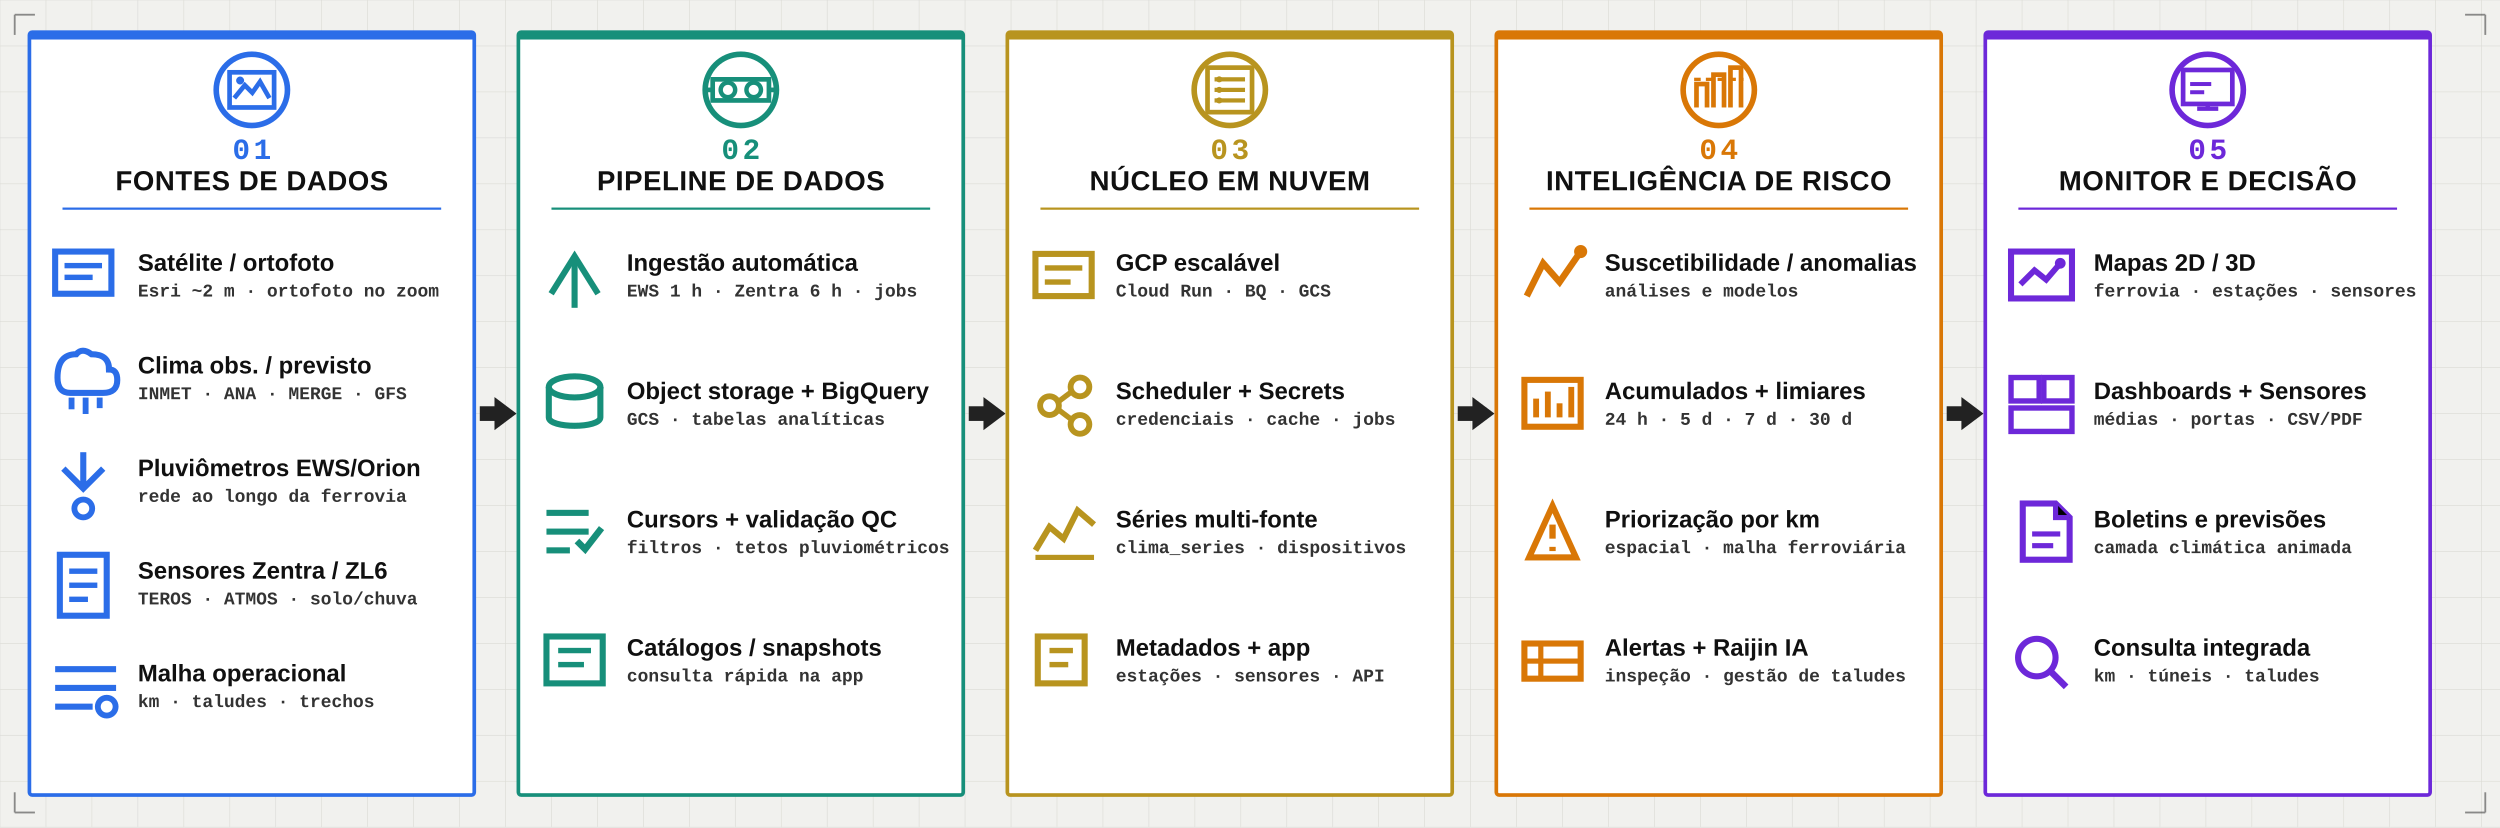
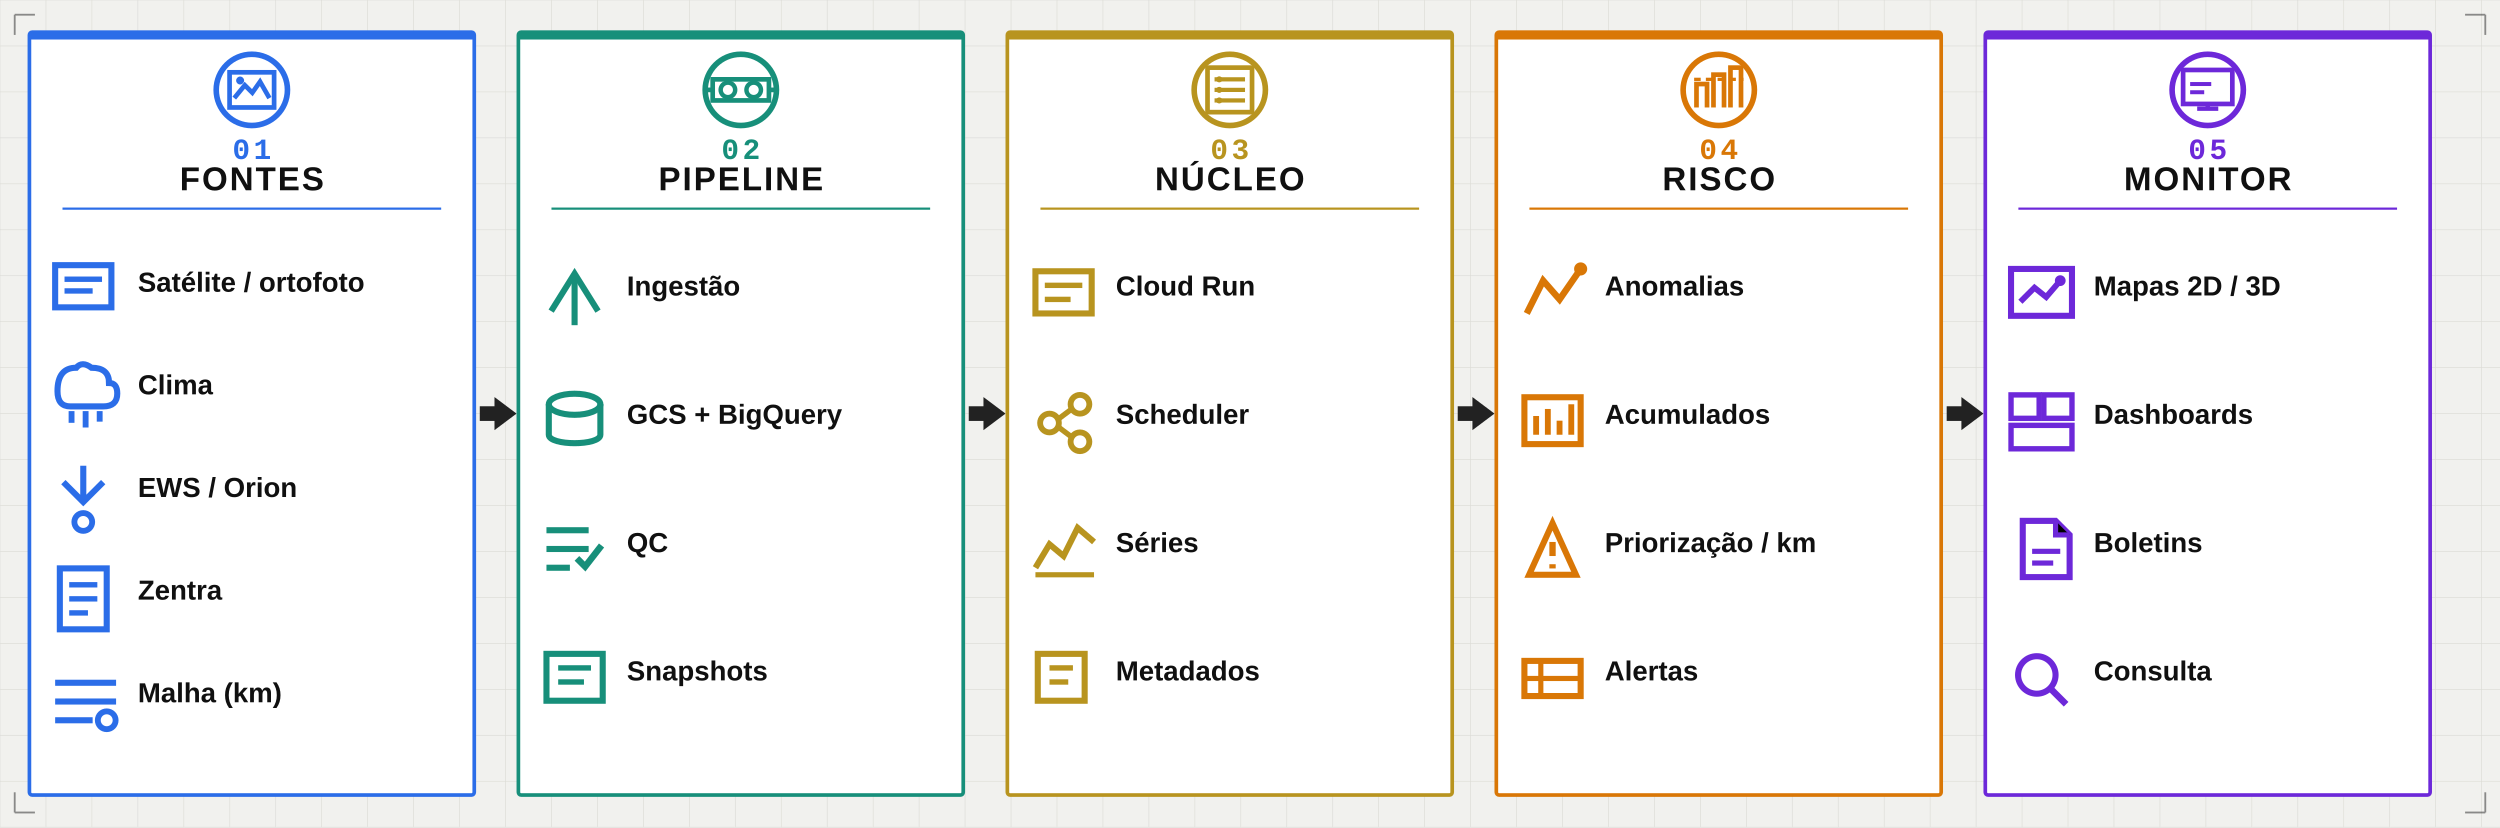
<svg xmlns="http://www.w3.org/2000/svg" width="2720" height="900" viewBox="0 0 2720 900" role="img" aria-label="Arquitetura do sistema em cinco etapas">
  <defs>
    <style type="text/css">
      .bg { fill: #f1f1ee; }
      .panel { fill: #ffffff; stroke-width: 4; }
      .num {
        font-family: "IBM Plex Mono", Consolas, "Courier New", monospace;
        font-size: 32px; font-weight: 700; letter-spacing: 0.12em;
      }
      .title {
        font-family: "IBM Plex Sans Condensed", "Helvetica Neue", Arial, sans-serif;
-         font-size: 30px; font-weight: 800; letter-spacing: 0.02em; fill: #101010;
+         font-size: 36px; font-weight: 800; letter-spacing: 0.06em; fill: #101010;
      }
      .item {
        font-family: "IBM Plex Sans", "Helvetica Neue", Arial, sans-serif;
-         font-size: 26px; font-weight: 800; fill: #101010;
-       }
-       .sub {
-         font-family: "IBM Plex Mono", Consolas, "Courier New", monospace;
-         font-size: 19.5px; font-weight: 600; fill: #333;
+         font-size: 30px; font-weight: 800; fill: #101010;
      }
      .arrow { fill: #222; }
    </style>
  </defs>
  <rect class="bg" width="2720" height="900" />
  <g stroke="#d8d8d2" stroke-width="0.7" opacity="0.85">
    <path d="M0 0H2720" />
    <path d="M0 50H2720" />
    <path d="M0 100H2720" />
    <path d="M0 150H2720" />
    <path d="M0 200H2720" />
    <path d="M0 250H2720" />
    <path d="M0 300H2720" />
    <path d="M0 350H2720" />
    <path d="M0 400H2720" />
    <path d="M0 450H2720" />
    <path d="M0 500H2720" />
    <path d="M0 550H2720" />
    <path d="M0 600H2720" />
    <path d="M0 650H2720" />
    <path d="M0 700H2720" />
    <path d="M0 750H2720" />
    <path d="M0 800H2720" />
    <path d="M0 850H2720" />
    <path d="M0 900H2720" />
    <path d="M0 0V900" />
    <path d="M50 0V900" />
    <path d="M100 0V900" />
    <path d="M150 0V900" />
    <path d="M200 0V900" />
    <path d="M250 0V900" />
    <path d="M300 0V900" />
    <path d="M350 0V900" />
    <path d="M400 0V900" />
    <path d="M450 0V900" />
    <path d="M500 0V900" />
    <path d="M550 0V900" />
    <path d="M600 0V900" />
    <path d="M650 0V900" />
    <path d="M700 0V900" />
    <path d="M750 0V900" />
    <path d="M800 0V900" />
    <path d="M850 0V900" />
    <path d="M900 0V900" />
    <path d="M950 0V900" />
    <path d="M1000 0V900" />
    <path d="M1050 0V900" />
    <path d="M1100 0V900" />
    <path d="M1150 0V900" />
    <path d="M1200 0V900" />
    <path d="M1250 0V900" />
    <path d="M1300 0V900" />
    <path d="M1350 0V900" />
    <path d="M1400 0V900" />
    <path d="M1450 0V900" />
    <path d="M1500 0V900" />
    <path d="M1550 0V900" />
    <path d="M1600 0V900" />
    <path d="M1650 0V900" />
    <path d="M1700 0V900" />
    <path d="M1750 0V900" />
    <path d="M1800 0V900" />
    <path d="M1850 0V900" />
    <path d="M1900 0V900" />
    <path d="M1950 0V900" />
    <path d="M2000 0V900" />
    <path d="M2050 0V900" />
    <path d="M2100 0V900" />
    <path d="M2150 0V900" />
    <path d="M2200 0V900" />
    <path d="M2250 0V900" />
    <path d="M2300 0V900" />
    <path d="M2350 0V900" />
    <path d="M2400 0V900" />
    <path d="M2450 0V900" />
    <path d="M2500 0V900" />
    <path d="M2550 0V900" />
    <path d="M2600 0V900" />
    <path d="M2650 0V900" />
    <path d="M2700 0V900" />
  </g>
  <g transform="translate(32,35)">
    <rect class="panel" width="484" height="830" rx="3" ry="3" stroke="#2b6de8" />
    <rect width="484" height="8" fill="#2b6de8" />
    <g transform="translate(201.2,22) scale(2.55)">
      <circle cx="16" cy="16" r="15.2" fill="none" stroke="#2b6de8" stroke-width="2.4" />
      <rect x="6.5" y="8.5" width="19" height="15" fill="none" stroke="#2b6de8" stroke-width="2" />
      <path d="M8.5 19.5 L13 14 L16.2 17.2 L19.5 12.5 L23.5 19.5" fill="none" stroke="#2b6de8" stroke-width="2" />
      <circle cx="11" cy="12" r="1.7" fill="#2b6de8" />
    </g>
    <text class="num" x="242.0" y="138" text-anchor="middle" fill="#2b6de8">01</text>
-     <text class="title" x="242.0" y="172" text-anchor="middle">FONTES DE DADOS</text>
+     <text class="title" x="242.0" y="172" text-anchor="middle">FONTES</text>
    <line x1="36" y1="192" x2="448" y2="192" stroke="#2b6de8" stroke-width="2.4" />
-     <g transform="translate(28,231.6)">
-       <g transform="translate(0,2) scale(2.55)">
+     <g transform="translate(28,248.4)">
+       <g transform="translate(0,0) scale(2.55)">
        <rect x="0" y="2" width="24" height="18" fill="none" stroke="#2b6de8" stroke-width="2.6" />
        <path d="M4 8h16M4 13h12" stroke="#2b6de8" stroke-width="2.3" />
      </g>
-       <text class="item" x="90" y="28">Satélite / ortofoto</text>
-       <text class="sub" x="90" y="56">Esri ~2 m · ortofoto no zoom</text>
-     </g>
-     <g transform="translate(28,343.3)">
-       <g transform="translate(0,2) scale(2.55)">
+       <text class="item" x="90" y="34">Satélite / ortofoto</text>
+     </g>
+     <g transform="translate(28,360.0)">
+       <g transform="translate(0,0) scale(2.55)">
        <path d="M1 12 Q1 2 9 2 Q11.5 -1 15.5 2 Q23 2 23 8.5 Q26.5 8.5 26.5 13 Q26.5 18.5 20.5 18.5 H6.5 Q1 18.5 1 12Z" fill="none" stroke="#2b6de8" stroke-width="2.6" />
        <path d="M7 20.5v5M13 20.5v7M19 20.5v4.5" stroke="#2b6de8" stroke-width="2.5" />
      </g>
-       <text class="item" x="90" y="28">Clima obs. / previsto</text>
-       <text class="sub" x="90" y="56">INMET · ANA · MERGE · GFS</text>
-     </g>
-     <g transform="translate(28,455.0)">
-       <g transform="translate(0,2) scale(2.55)">
+       <text class="item" x="90" y="34">Clima</text>
+     </g>
+     <g transform="translate(28,471.7)">
+       <g transform="translate(0,0) scale(2.55)">
        <path d="M12 0v14M3.5 7l8.5 8.5 8.5-8.5" fill="none" stroke="#2b6de8" stroke-width="2.6" />
        <circle cx="12" cy="24" r="3.8" fill="none" stroke="#2b6de8" stroke-width="2.5" />
      </g>
-       <text class="item" x="90" y="28">Pluviômetros EWS/Orion</text>
-       <text class="sub" x="90" y="56">rede ao longo da ferrovia</text>
-     </g>
-     <g transform="translate(28,566.6)">
-       <g transform="translate(0,2) scale(2.55)">
+       <text class="item" x="90" y="34">EWS / Orion</text>
+     </g>
+     <g transform="translate(28,583.4)">
+       <g transform="translate(0,0) scale(2.55)">
        <rect x="2" y="0" width="20" height="26" fill="none" stroke="#2b6de8" stroke-width="2.6" />
        <path d="M6 7h12M6 13h12M6 19h8" stroke="#2b6de8" stroke-width="2.3" />
      </g>
-       <text class="item" x="90" y="28">Sensores Zentra / ZL6</text>
-       <text class="sub" x="90" y="56">TEROS · ATMOS · solo/chuva</text>
-     </g>
-     <g transform="translate(28,678.3)">
-       <g transform="translate(0,2) scale(2.55)">
+       <text class="item" x="90" y="34">Zentra</text>
+     </g>
+     <g transform="translate(28,695.1)">
+       <g transform="translate(0,0) scale(2.55)">
        <path d="M0 5h26M0 13h26M0 21h16" stroke="#2b6de8" stroke-width="2.6" />
        <circle cx="22" cy="21" r="3.8" fill="none" stroke="#2b6de8" stroke-width="2.5" />
      </g>
-       <text class="item" x="90" y="28">Malha operacional</text>
-       <text class="sub" x="90" y="56">km · taludes · trechos</text>
+       <text class="item" x="90" y="34">Malha (km)</text>
    </g>
  </g>
  <polygon class="arrow" points="522,442.0 538,442.0 538,432.0 562,450.0 538,468.0 538,458.0 522,458.0" />
  <g transform="translate(564,35)">
    <rect class="panel" width="484" height="830" rx="3" ry="3" stroke="#178f7a" />
    <rect width="484" height="8" fill="#178f7a" />
    <g transform="translate(201.2,22) scale(2.55)">
      <circle cx="16" cy="16" r="15.2" fill="none" stroke="#178f7a" stroke-width="2.4" />
      <rect x="4" y="11.5" width="24" height="9" fill="none" stroke="#178f7a" stroke-width="2" />
      <circle cx="10.5" cy="16" r="3.1" fill="none" stroke="#178f7a" stroke-width="1.9" />
      <circle cx="21.5" cy="16" r="3.1" fill="none" stroke="#178f7a" stroke-width="1.9" />
      <path d="M1 16h3M28 16h3" stroke="#178f7a" stroke-width="2" />
    </g>
    <text class="num" x="242.0" y="138" text-anchor="middle" fill="#178f7a">02</text>
-     <text class="title" x="242.0" y="172" text-anchor="middle">PIPELINE DE DADOS</text>
+     <text class="title" x="242.0" y="172" text-anchor="middle">PIPELINE</text>
    <line x1="36" y1="192" x2="448" y2="192" stroke="#178f7a" stroke-width="2.4" />
-     <g transform="translate(28,231.6)">
-       <g transform="translate(0,2) scale(2.55)">
+     <g transform="translate(28,252.5)">
+       <g transform="translate(0,0) scale(2.55)">
        <path d="M3 20 L13 4 L23 20" fill="none" stroke="#178f7a" stroke-width="2.6" />
        <path d="M13 6v20" stroke="#178f7a" stroke-width="2.6" />
      </g>
-       <text class="item" x="90" y="28">Ingestão automática</text>
-       <text class="sub" x="90" y="56">EWS 1 h · Zentra 6 h · jobs</text>
-     </g>
-     <g transform="translate(28,371.2)">
-       <g transform="translate(0,2) scale(2.55)">
+       <text class="item" x="90" y="34">Ingestão</text>
+     </g>
+     <g transform="translate(28,392.1)">
+       <g transform="translate(0,0) scale(2.55)">
        <ellipse cx="13" cy="5" rx="11" ry="4.5" fill="none" stroke="#178f7a" stroke-width="2.6" />
        <path d="M2 5v13c0 4.8 22 4.8 22 0V5" fill="none" stroke="#178f7a" stroke-width="2.6" />
      </g>
-       <text class="item" x="90" y="28">Object storage + BigQuery</text>
-       <text class="sub" x="90" y="56">GCS · tabelas analíticas</text>
-     </g>
-     <g transform="translate(28,510.8)">
-       <g transform="translate(0,2) scale(2.55)">
+       <text class="item" x="90" y="34">GCS + BigQuery</text>
+     </g>
+     <g transform="translate(28,531.7)">
+       <g transform="translate(0,0) scale(2.55)">
        <path d="M1 4h18M1 12h18M1 20h10" stroke="#178f7a" stroke-width="2.6" />
        <path d="M14 16l3.5 3.5 7-9" fill="none" stroke="#178f7a" stroke-width="2.8" />
      </g>
-       <text class="item" x="90" y="28">Cursors + validação QC</text>
-       <text class="sub" x="90" y="56">filtros · tetos pluviométricos</text>
-     </g>
-     <g transform="translate(28,650.4)">
-       <g transform="translate(0,2) scale(2.55)">
+       <text class="item" x="90" y="34">QC</text>
+     </g>
+     <g transform="translate(28,671.3)">
+       <g transform="translate(0,0) scale(2.55)">
        <rect x="1" y="2" width="24" height="20" fill="none" stroke="#178f7a" stroke-width="2.6" />
        <path d="M6 8h14M6 14h11" stroke="#178f7a" stroke-width="2.3" />
      </g>
-       <text class="item" x="90" y="28">Catálogos / snapshots</text>
-       <text class="sub" x="90" y="56">consulta rápida na app</text>
+       <text class="item" x="90" y="34">Snapshots</text>
    </g>
  </g>
  <polygon class="arrow" points="1054,442.0 1070,442.0 1070,432.0 1094,450.0 1070,468.0 1070,458.0 1054,458.0" />
  <g transform="translate(1096,35)">
    <rect class="panel" width="484" height="830" rx="3" ry="3" stroke="#b8941f" />
    <rect width="484" height="8" fill="#b8941f" />
    <g transform="translate(201.2,22) scale(2.55)">
      <circle cx="16" cy="16" r="15.2" fill="none" stroke="#b8941f" stroke-width="2.4" />
      <rect x="6.5" y="6.5" width="19" height="19" fill="none" stroke="#b8941f" stroke-width="2" />
      <path d="M9.5 11.5h13M9.5 16h13M9.5 20.5h13" stroke="#b8941f" stroke-width="1.8" />
      <circle cx="11.5" cy="11.5" r="1.3" fill="#b8941f" />
      <circle cx="11.5" cy="16" r="1.3" fill="#b8941f" />
      <circle cx="11.5" cy="20.5" r="1.3" fill="#b8941f" />
    </g>
    <text class="num" x="242.0" y="138" text-anchor="middle" fill="#b8941f">03</text>
-     <text class="title" x="242.0" y="172" text-anchor="middle">NÚCLEO EM NUVEM</text>
+     <text class="title" x="242.0" y="172" text-anchor="middle">NÚCLEO</text>
    <line x1="36" y1="192" x2="448" y2="192" stroke="#b8941f" stroke-width="2.4" />
-     <g transform="translate(28,231.6)">
-       <g transform="translate(0,2) scale(2.55)">
+     <g transform="translate(28,252.5)">
+       <g transform="translate(0,0) scale(2.55)">
        <rect x="1" y="3" width="24" height="18" fill="none" stroke="#b8941f" stroke-width="2.6" />
        <path d="M5 9h16M5 15h11" stroke="#b8941f" stroke-width="2.3" />
      </g>
-       <text class="item" x="90" y="28">GCP escalável</text>
-       <text class="sub" x="90" y="56">Cloud Run · BQ · GCS</text>
-     </g>
-     <g transform="translate(28,371.2)">
-       <g transform="translate(0,2) scale(2.55)">
+       <text class="item" x="90" y="34">Cloud Run</text>
+     </g>
+     <g transform="translate(28,392.1)">
+       <g transform="translate(0,0) scale(2.55)">
        <circle cx="7" cy="13" r="4" fill="none" stroke="#b8941f" stroke-width="2.5" />
        <circle cx="20" cy="5" r="4" fill="none" stroke="#b8941f" stroke-width="2.5" />
        <circle cx="20" cy="21" r="4" fill="none" stroke="#b8941f" stroke-width="2.5" />
        <path d="M10.5 11.5l6-4.5M10.5 14.5l6 4.5" stroke="#b8941f" stroke-width="2.3" />
      </g>
-       <text class="item" x="90" y="28">Scheduler + Secrets</text>
-       <text class="sub" x="90" y="56">credenciais · cache · jobs</text>
-     </g>
-     <g transform="translate(28,510.8)">
-       <g transform="translate(0,2) scale(2.55)">
+       <text class="item" x="90" y="34">Scheduler</text>
+     </g>
+     <g transform="translate(28,531.7)">
+       <g transform="translate(0,0) scale(2.55)">
        <path d="M1 20 L7 10 L13 15 L19 3 L26 9" fill="none" stroke="#b8941f" stroke-width="2.6" />
        <path d="M1 23h25" stroke="#b8941f" stroke-width="2.2" />
      </g>
-       <text class="item" x="90" y="28">Séries multi-fonte</text>
-       <text class="sub" x="90" y="56">clima_series · dispositivos</text>
-     </g>
-     <g transform="translate(28,650.4)">
-       <g transform="translate(0,2) scale(2.55)">
+       <text class="item" x="90" y="34">Séries</text>
+     </g>
+     <g transform="translate(28,671.3)">
+       <g transform="translate(0,0) scale(2.55)">
        <rect x="2" y="2" width="20" height="20" fill="none" stroke="#b8941f" stroke-width="2.6" />
        <path d="M7 8h10M7 14h8" stroke="#b8941f" stroke-width="2.3" />
      </g>
-       <text class="item" x="90" y="28">Metadados + app</text>
-       <text class="sub" x="90" y="56">estações · sensores · API</text>
+       <text class="item" x="90" y="34">Metadados</text>
    </g>
  </g>
  <polygon class="arrow" points="1586,442.0 1602,442.0 1602,432.0 1626,450.0 1602,468.0 1602,458.0 1586,458.0" />
  <g transform="translate(1628,35)">
    <rect class="panel" width="484" height="830" rx="3" ry="3" stroke="#d97706" />
    <rect width="484" height="8" fill="#d97706" />
    <g transform="translate(201.2,22) scale(2.55)">
      <circle cx="16" cy="16" r="15.2" fill="none" stroke="#d97706" stroke-width="2.4" />
      <path d="M6.5 23.5V13.5h4.5v10M13.75 23.5V9.5h4.5v14M21 23.5V6.5h4.5v17" fill="none" stroke="#d97706" stroke-width="2" />
      <path d="M5.5 11.5h21" stroke="#d97706" stroke-width="1.4" stroke-dasharray="2.8 2.2" />
    </g>
    <text class="num" x="242.0" y="138" text-anchor="middle" fill="#d97706">04</text>
-     <text class="title" x="242.0" y="172" text-anchor="middle">INTELIGÊNCIA DE RISCO</text>
+     <text class="title" x="242.0" y="172" text-anchor="middle">RISCO</text>
    <line x1="36" y1="192" x2="448" y2="192" stroke="#d97706" stroke-width="2.4" />
-     <g transform="translate(28,231.6)">
-       <g transform="translate(0,2) scale(2.55)">
+     <g transform="translate(28,252.5)">
+       <g transform="translate(0,0) scale(2.55)">
        <path d="M2 21 L9 7 L16 15 L25 2" fill="none" stroke="#d97706" stroke-width="2.8" />
        <circle cx="25" cy="2" r="2.8" fill="#d97706" />
      </g>
-       <text class="item" x="90" y="28">Suscetibilidade / anomalias</text>
-       <text class="sub" x="90" y="56">análises e modelos</text>
-     </g>
-     <g transform="translate(28,371.2)">
-       <g transform="translate(0,2) scale(2.55)">
+       <text class="item" x="90" y="34">Anomalias</text>
+     </g>
+     <g transform="translate(28,392.1)">
+       <g transform="translate(0,0) scale(2.55)">
        <rect x="1" y="2" width="24" height="20" fill="none" stroke="#d97706" stroke-width="2.6" />
        <path d="M6 18V10M11 18V7M16 18V12M21 18V5" stroke="#d97706" stroke-width="2.5" />
      </g>
-       <text class="item" x="90" y="28">Acumulados + limiares</text>
-       <text class="sub" x="90" y="56">24 h · 5 d · 7 d · 30 d</text>
-     </g>
-     <g transform="translate(28,510.8)">
-       <g transform="translate(0,2) scale(2.55)">
+       <text class="item" x="90" y="34">Acumulados</text>
+     </g>
+     <g transform="translate(28,531.7)">
+       <g transform="translate(0,0) scale(2.55)">
        <path d="M13 1 L3 23h20Z" fill="none" stroke="#d97706" stroke-width="2.6" />
        <path d="M13 9v6M13 18.5v1.8" stroke="#d97706" stroke-width="2.7" />
      </g>
-       <text class="item" x="90" y="28">Priorização por km</text>
-       <text class="sub" x="90" y="56">espacial · malha ferroviária</text>
-     </g>
-     <g transform="translate(28,650.4)">
-       <g transform="translate(0,2) scale(2.55)">
+       <text class="item" x="90" y="34">Priorização / km</text>
+     </g>
+     <g transform="translate(28,671.3)">
+       <g transform="translate(0,0) scale(2.55)">
        <rect x="1" y="5" width="24" height="15" fill="none" stroke="#d97706" stroke-width="2.6" />
        <path d="M8 5v15M1 12.5h24" stroke="#d97706" stroke-width="2.2" />
      </g>
-       <text class="item" x="90" y="28">Alertas + Raijin IA</text>
-       <text class="sub" x="90" y="56">inspeção · gestão de taludes</text>
+       <text class="item" x="90" y="34">Alertas</text>
    </g>
  </g>
  <polygon class="arrow" points="2118,442.0 2134,442.0 2134,432.0 2158,450.0 2134,468.0 2134,458.0 2118,458.0" />
  <g transform="translate(2160,35)">
    <rect class="panel" width="484" height="830" rx="3" ry="3" stroke="#6d28d9" />
    <rect width="484" height="8" fill="#6d28d9" />
    <g transform="translate(201.2,22) scale(2.55)">
      <circle cx="16" cy="16" r="15.2" fill="none" stroke="#6d28d9" stroke-width="2.4" />
      <rect x="5.5" y="7.5" width="21" height="14.5" fill="none" stroke="#6d28d9" stroke-width="2" />
      <path d="M11.5 24h9M16 24v-2" stroke="#6d28d9" stroke-width="1.9" />
      <path d="M8.5 13.5h9M8.5 17h6" stroke="#6d28d9" stroke-width="1.7" />
    </g>
    <text class="num" x="242.0" y="138" text-anchor="middle" fill="#6d28d9">05</text>
-     <text class="title" x="242.0" y="172" text-anchor="middle">MONITOR E DECISÃO</text>
+     <text class="title" x="242.0" y="172" text-anchor="middle">MONITOR</text>
    <line x1="36" y1="192" x2="448" y2="192" stroke="#6d28d9" stroke-width="2.4" />
-     <g transform="translate(28,231.6)">
-       <g transform="translate(0,2) scale(2.55)">
+     <g transform="translate(28,252.5)">
+       <g transform="translate(0,0) scale(2.55)">
        <rect x="0" y="2" width="26" height="20" fill="none" stroke="#6d28d9" stroke-width="2.6" />
        <path d="M4 16l6-6 5 4 6-7" fill="none" stroke="#6d28d9" stroke-width="2.5" />
        <circle cx="21" cy="7" r="2.3" fill="#6d28d9" />
      </g>
-       <text class="item" x="90" y="28">Mapas 2D / 3D</text>
-       <text class="sub" x="90" y="56">ferrovia · estações · sensores</text>
-     </g>
-     <g transform="translate(28,371.2)">
-       <g transform="translate(0,2) scale(2.55)">
+       <text class="item" x="90" y="34">Mapas 2D / 3D</text>
+     </g>
+     <g transform="translate(28,392.1)">
+       <g transform="translate(0,0) scale(2.55)">
        <rect x="0" y="1" width="12" height="10" fill="none" stroke="#6d28d9" stroke-width="2.3" />
        <rect x="14" y="1" width="12" height="10" fill="none" stroke="#6d28d9" stroke-width="2.3" />
        <rect x="0" y="14" width="26" height="10" fill="none" stroke="#6d28d9" stroke-width="2.3" />
      </g>
-       <text class="item" x="90" y="28">Dashboards + Sensores</text>
-       <text class="sub" x="90" y="56">médias · portas · CSV/PDF</text>
-     </g>
-     <g transform="translate(28,510.8)">
-       <g transform="translate(0,2) scale(2.55)">
+       <text class="item" x="90" y="34">Dashboards</text>
+     </g>
+     <g transform="translate(28,531.7)">
+       <g transform="translate(0,0) scale(2.55)">
        <path d="M5 0h14l6 6v18H5Z" fill="none" stroke="#6d28d9" stroke-width="2.6" />
        <path d="M19 0v6h6M9 13h12M9 18h9" stroke="#6d28d9" stroke-width="2.2" />
      </g>
-       <text class="item" x="90" y="28">Boletins e previsões</text>
-       <text class="sub" x="90" y="56">camada climática animada</text>
-     </g>
-     <g transform="translate(28,650.4)">
-       <g transform="translate(0,2) scale(2.55)">
+       <text class="item" x="90" y="34">Boletins</text>
+     </g>
+     <g transform="translate(28,671.3)">
+       <g transform="translate(0,0) scale(2.55)">
        <circle cx="11" cy="11" r="8" fill="none" stroke="#6d28d9" stroke-width="2.6" />
        <path d="M16.5 16.5l7 7" stroke="#6d28d9" stroke-width="2.8" />
      </g>
-       <text class="item" x="90" y="28">Consulta integrada</text>
-       <text class="sub" x="90" y="56">km · túneis · taludes</text>
+       <text class="item" x="90" y="34">Consulta</text>
    </g>
  </g>
  <g fill="none" stroke="#222" stroke-width="2" opacity="0.5">
    <path d="M16 16h22M16 16v22" />
    <path d="M2704 16h-22M2704 16v22" />
    <path d="M16 884h22M16 884v-22" />
    <path d="M2704 884h-22M2704 884v-22" />
  </g>
</svg>
